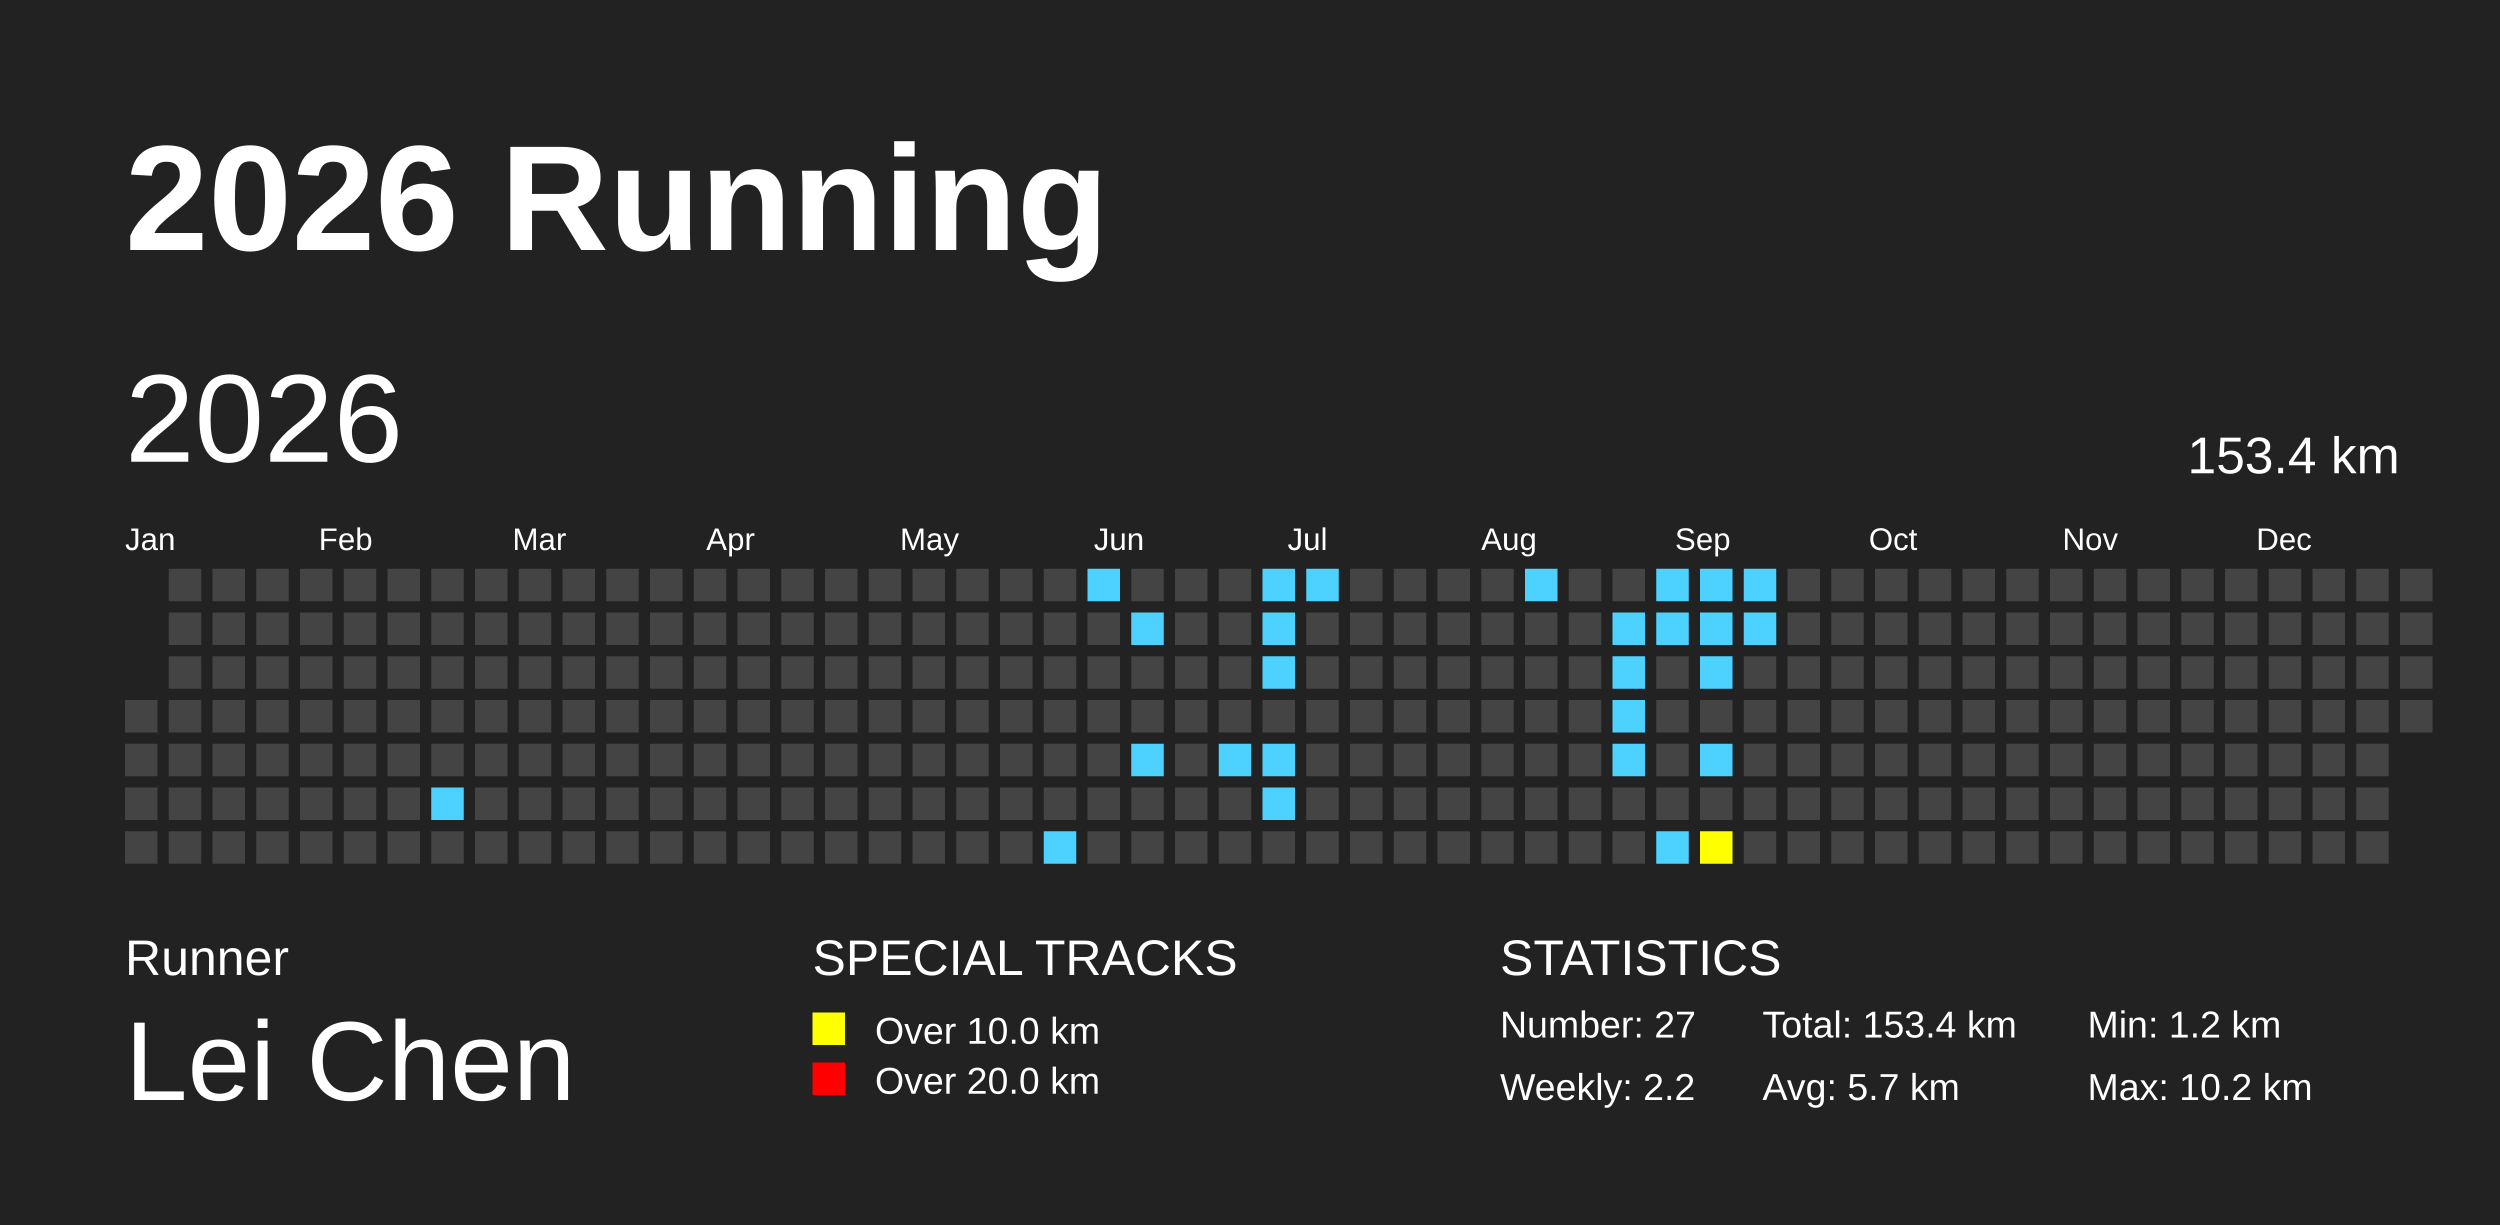
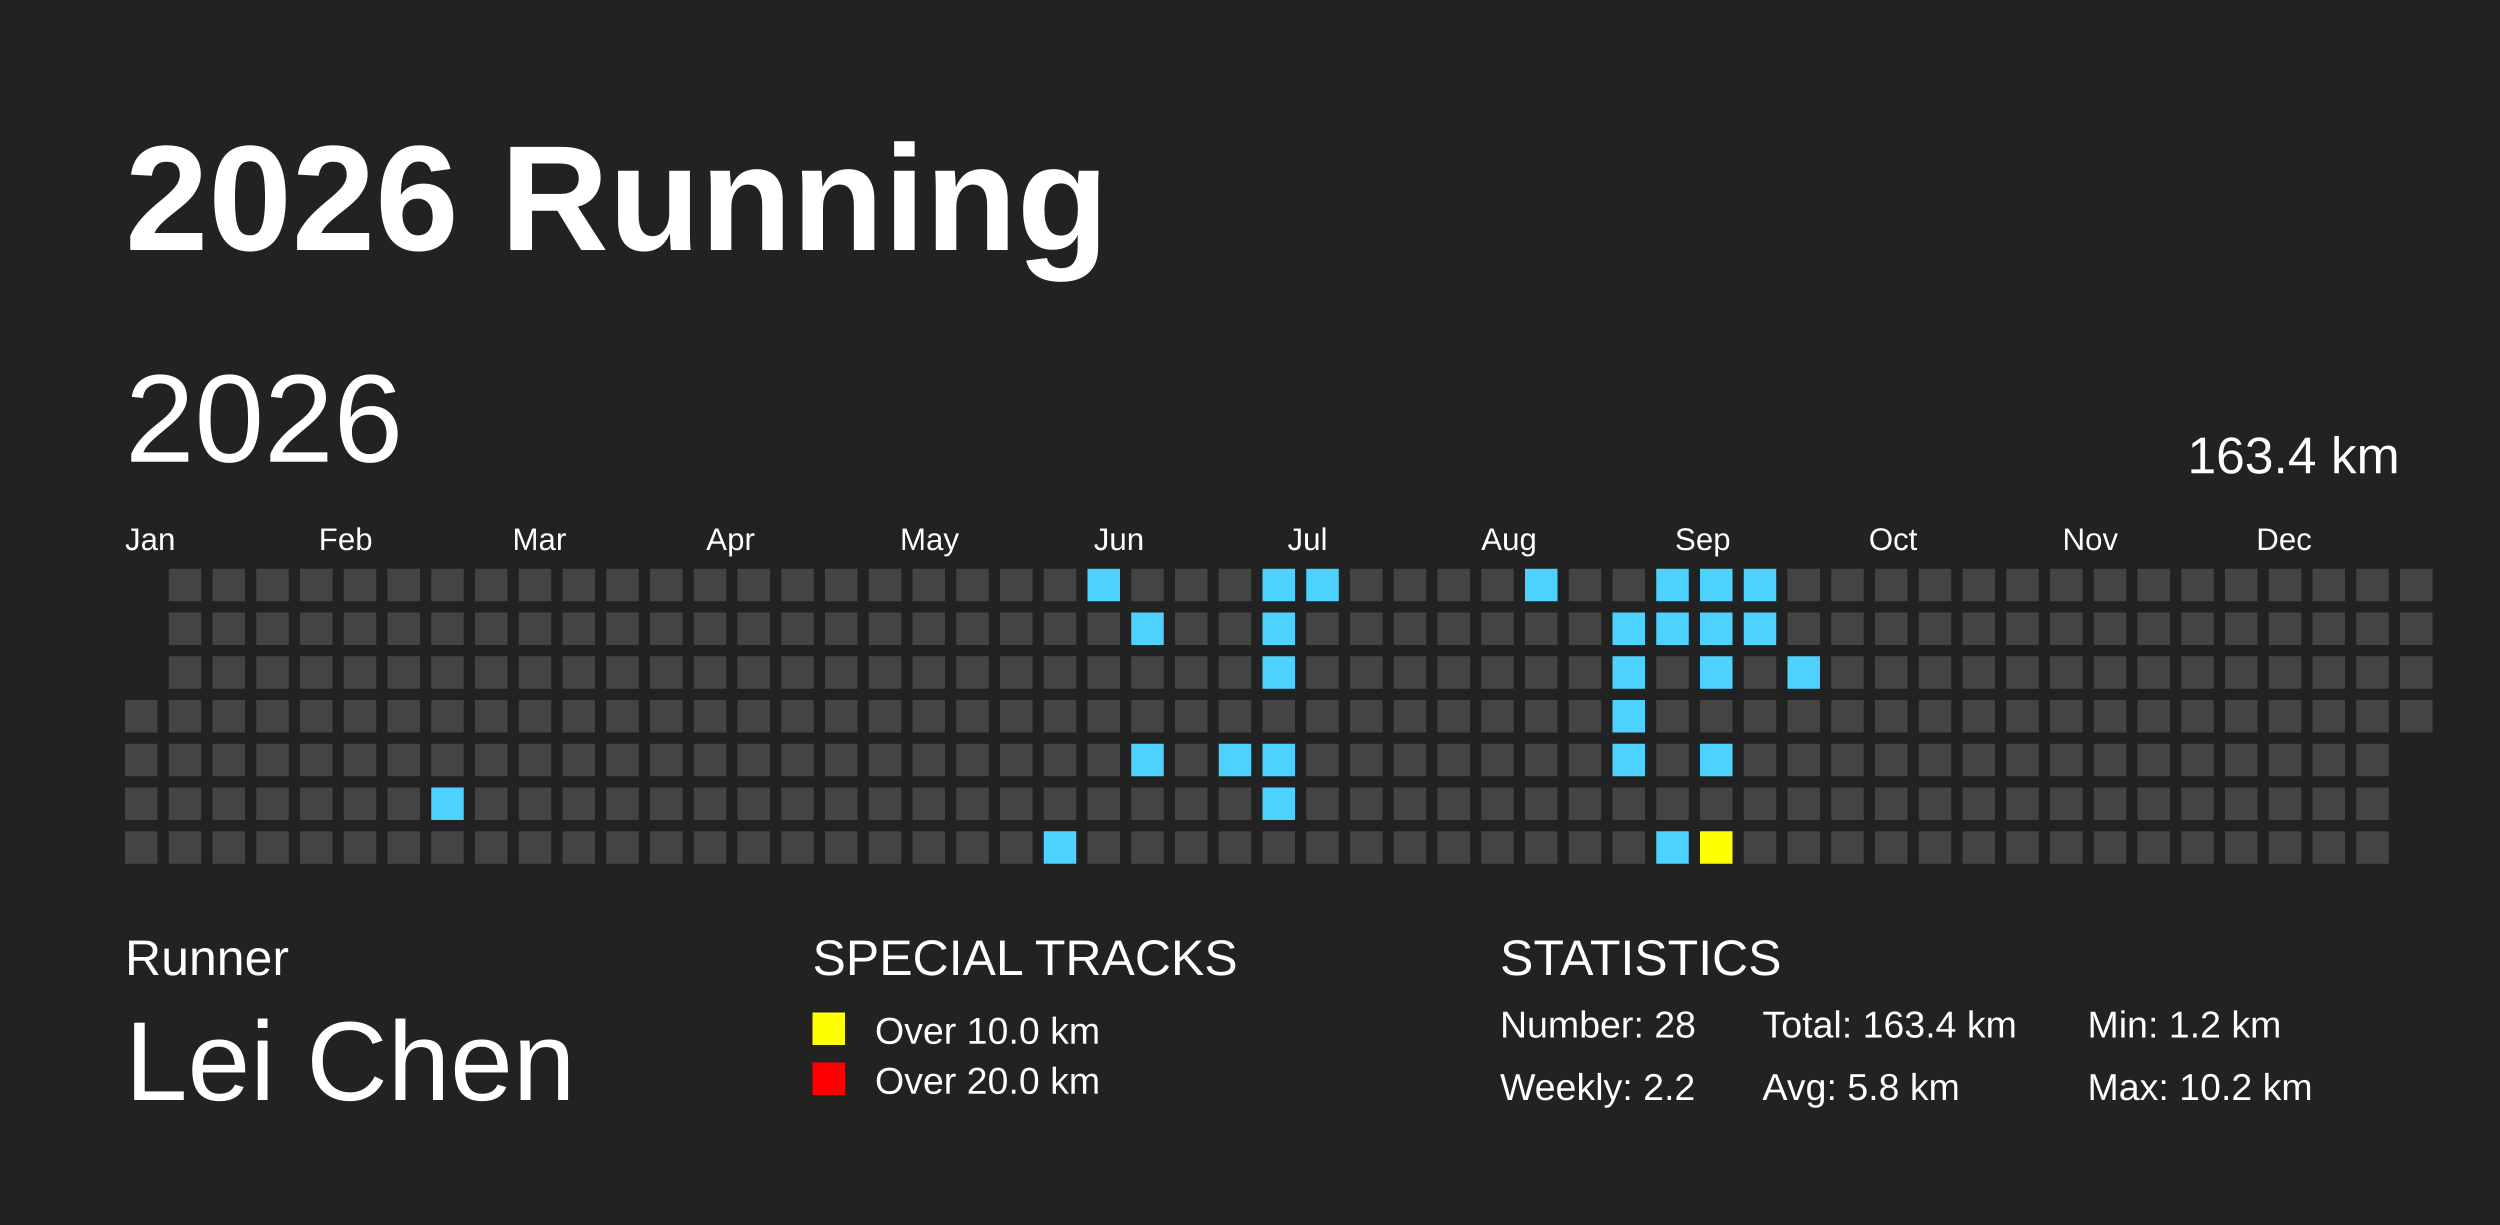
<svg xmlns="http://www.w3.org/2000/svg" baseProfile="full" height="98mm" version="1.1" viewBox="0,0,200,98" width="200mm">
  <defs />
  <rect fill="#222222" height="98" width="200" x="0" y="0" />
  <text fill="#FFFFFF" style="font-size:12px; font-family:Arial; font-weight:bold;" x="10" y="20">2026 Running</text>
  <text fill="#FFFFFF" style="font-size:4px; font-family:Arial" x="10" y="78">Runner</text>
  <text fill="#FFFFFF" style="font-size:9px; font-family:Arial" x="10" y="88">Lei Chen</text>
  <text fill="#FFFFFF" style="font-size:4px; font-family:Arial" x="65" y="78">SPECIAL TRACKS</text>
  <rect fill="yellow" height="2.6" width="2.6" x="65" y="81" />
  <text fill="#FFFFFF" style="font-size:3px; font-family:Arial" x="70" y="83.5">Over 10.0 km</text>
  <rect fill="red" height="2.6" width="2.6" x="65" y="85" />
  <text fill="#FFFFFF" style="font-size:3px; font-family:Arial" x="70" y="87.5">Over 20.0 km</text>
  <text fill="#FFFFFF" style="font-size:4px; font-family:Arial" x="120" y="78">STATISTICS</text>
-   <text fill="#FFFFFF" style="font-size:3px; font-family:Arial" x="120" y="83">Number: 27</text>
+   <text fill="#FFFFFF" style="font-size:3px; font-family:Arial" x="120" y="83">Number: 28</text>
  <text fill="#FFFFFF" style="font-size:3px; font-family:Arial" x="120" y="88">Weekly: 2.2</text>
-   <text fill="#FFFFFF" style="font-size:3px; font-family:Arial" x="141" y="83">Total: 153.4 km</text>
-   <text fill="#FFFFFF" style="font-size:3px; font-family:Arial" x="141" y="88">Avg: 5.7 km</text>
+   <text fill="#FFFFFF" style="font-size:3px; font-family:Arial" x="141" y="83">Total: 163.4 km</text>
+   <text fill="#FFFFFF" style="font-size:3px; font-family:Arial" x="141" y="88">Avg: 5.8 km</text>
  <text fill="#FFFFFF" style="font-size:3px; font-family:Arial" x="167" y="83">Min: 1.2 km</text>
  <text fill="#FFFFFF" style="font-size:3px; font-family:Arial" x="167" y="88">Max: 10.2 km</text>
  <text dominant-baseline="hanging" fill="#FFFFFF" style="font-size:10.0px; font-family:Arial;" x="10" y="30">2026</text>
-   <text dominant-baseline="hanging" fill="#FFFFFF" style="font-size:4.125px; font-family:Arial;" x="175" y="35">153.4 km</text>
+   <text dominant-baseline="hanging" fill="#FFFFFF" style="font-size:4.125px; font-family:Arial;" x="175" y="35">163.4 km</text>
  <text fill="#FFFFFF" style="font-size:2.5px; font-family:Arial" x="10.0" y="44">Jan</text>
  <text fill="#FFFFFF" style="font-size:2.5px; font-family:Arial" x="25.5" y="44">Feb</text>
  <text fill="#FFFFFF" style="font-size:2.5px; font-family:Arial" x="41.0" y="44">Mar</text>
  <text fill="#FFFFFF" style="font-size:2.5px; font-family:Arial" x="56.5" y="44">Apr</text>
  <text fill="#FFFFFF" style="font-size:2.5px; font-family:Arial" x="72.0" y="44">May</text>
  <text fill="#FFFFFF" style="font-size:2.5px; font-family:Arial" x="87.5" y="44">Jun</text>
  <text fill="#FFFFFF" style="font-size:2.5px; font-family:Arial" x="103.0" y="44">Jul</text>
  <text fill="#FFFFFF" style="font-size:2.5px; font-family:Arial" x="118.5" y="44">Aug</text>
  <text fill="#FFFFFF" style="font-size:2.5px; font-family:Arial" x="134.0" y="44">Sep</text>
  <text fill="#FFFFFF" style="font-size:2.5px; font-family:Arial" x="149.5" y="44">Oct</text>
  <text fill="#FFFFFF" style="font-size:2.5px; font-family:Arial" x="165.0" y="44">Nov</text>
  <text fill="#FFFFFF" style="font-size:2.5px; font-family:Arial" x="180.5" y="44">Dec</text>
  <rect fill="#444444" height="2.6" width="2.6" x="10.0" y="56.0" />
  <rect fill="#444444" height="2.6" width="2.6" x="10.0" y="59.5" />
  <rect fill="#444444" height="2.6" width="2.6" x="10.0" y="63.0" />
  <rect fill="#444444" height="2.6" width="2.6" x="10.0" y="66.5" />
  <rect fill="#444444" height="2.6" width="2.6" x="13.5" y="45.5" />
  <rect fill="#444444" height="2.6" width="2.6" x="13.5" y="49.0" />
  <rect fill="#444444" height="2.6" width="2.6" x="13.5" y="52.5" />
  <rect fill="#444444" height="2.6" width="2.6" x="13.5" y="56.0" />
  <rect fill="#444444" height="2.6" width="2.6" x="13.5" y="59.5" />
  <rect fill="#444444" height="2.6" width="2.6" x="13.5" y="63.0" />
  <rect fill="#444444" height="2.6" width="2.6" x="13.5" y="66.5" />
  <rect fill="#444444" height="2.6" width="2.6" x="17.0" y="45.5" />
  <rect fill="#444444" height="2.6" width="2.6" x="17.0" y="49.0" />
  <rect fill="#444444" height="2.6" width="2.6" x="17.0" y="52.5" />
  <rect fill="#444444" height="2.6" width="2.6" x="17.0" y="56.0" />
  <rect fill="#444444" height="2.6" width="2.6" x="17.0" y="59.5" />
  <rect fill="#444444" height="2.6" width="2.6" x="17.0" y="63.0" />
  <rect fill="#444444" height="2.6" width="2.6" x="17.0" y="66.5" />
  <rect fill="#444444" height="2.6" width="2.6" x="20.5" y="45.5" />
  <rect fill="#444444" height="2.6" width="2.6" x="20.5" y="49.0" />
  <rect fill="#444444" height="2.6" width="2.6" x="20.5" y="52.5" />
  <rect fill="#444444" height="2.6" width="2.6" x="20.5" y="56.0" />
  <rect fill="#444444" height="2.6" width="2.6" x="20.5" y="59.5" />
  <rect fill="#444444" height="2.6" width="2.6" x="20.5" y="63.0" />
  <rect fill="#444444" height="2.6" width="2.6" x="20.5" y="66.5" />
  <rect fill="#444444" height="2.6" width="2.6" x="24.0" y="45.5" />
  <rect fill="#444444" height="2.6" width="2.6" x="24.0" y="49.0" />
  <rect fill="#444444" height="2.6" width="2.6" x="24.0" y="52.5" />
  <rect fill="#444444" height="2.6" width="2.6" x="24.0" y="56.0" />
  <rect fill="#444444" height="2.6" width="2.6" x="24.0" y="59.5" />
  <rect fill="#444444" height="2.6" width="2.6" x="24.0" y="63.0" />
  <rect fill="#444444" height="2.6" width="2.6" x="24.0" y="66.5" />
  <rect fill="#444444" height="2.6" width="2.6" x="27.5" y="45.5" />
  <rect fill="#444444" height="2.6" width="2.6" x="27.5" y="49.0" />
  <rect fill="#444444" height="2.6" width="2.6" x="27.5" y="52.5" />
  <rect fill="#444444" height="2.6" width="2.6" x="27.5" y="56.0" />
  <rect fill="#444444" height="2.6" width="2.6" x="27.5" y="59.5" />
  <rect fill="#444444" height="2.6" width="2.6" x="27.5" y="63.0" />
  <rect fill="#444444" height="2.6" width="2.6" x="27.5" y="66.5" />
  <rect fill="#444444" height="2.6" width="2.6" x="31.0" y="45.5" />
  <rect fill="#444444" height="2.6" width="2.6" x="31.0" y="49.0" />
  <rect fill="#444444" height="2.6" width="2.6" x="31.0" y="52.5" />
  <rect fill="#444444" height="2.6" width="2.6" x="31.0" y="56.0" />
  <rect fill="#444444" height="2.6" width="2.6" x="31.0" y="59.5" />
  <rect fill="#444444" height="2.6" width="2.6" x="31.0" y="63.0" />
  <rect fill="#444444" height="2.6" width="2.6" x="31.0" y="66.5" />
  <rect fill="#444444" height="2.6" width="2.6" x="34.5" y="45.5" />
  <rect fill="#444444" height="2.6" width="2.6" x="34.5" y="49.0" />
  <rect fill="#444444" height="2.6" width="2.6" x="34.5" y="52.5" />
  <rect fill="#444444" height="2.6" width="2.6" x="34.5" y="56.0" />
  <rect fill="#444444" height="2.6" width="2.6" x="34.5" y="59.5" />
  <rect fill="#4DD2FF" height="2.6" width="2.6" x="34.5" y="63.0" />
  <rect fill="#444444" height="2.6" width="2.6" x="34.5" y="66.5" />
  <rect fill="#444444" height="2.6" width="2.6" x="38.0" y="45.5" />
  <rect fill="#444444" height="2.6" width="2.6" x="38.0" y="49.0" />
  <rect fill="#444444" height="2.6" width="2.6" x="38.0" y="52.5" />
  <rect fill="#444444" height="2.6" width="2.6" x="38.0" y="56.0" />
  <rect fill="#444444" height="2.6" width="2.6" x="38.0" y="59.5" />
  <rect fill="#444444" height="2.6" width="2.6" x="38.0" y="63.0" />
  <rect fill="#444444" height="2.6" width="2.6" x="38.0" y="66.5" />
  <rect fill="#444444" height="2.6" width="2.6" x="41.5" y="45.5" />
  <rect fill="#444444" height="2.6" width="2.6" x="41.5" y="49.0" />
  <rect fill="#444444" height="2.6" width="2.6" x="41.5" y="52.5" />
  <rect fill="#444444" height="2.6" width="2.6" x="41.5" y="56.0" />
  <rect fill="#444444" height="2.6" width="2.6" x="41.5" y="59.5" />
  <rect fill="#444444" height="2.6" width="2.6" x="41.5" y="63.0" />
  <rect fill="#444444" height="2.6" width="2.6" x="41.5" y="66.5" />
  <rect fill="#444444" height="2.6" width="2.6" x="45.0" y="45.5" />
  <rect fill="#444444" height="2.6" width="2.6" x="45.0" y="49.0" />
  <rect fill="#444444" height="2.6" width="2.6" x="45.0" y="52.5" />
  <rect fill="#444444" height="2.6" width="2.6" x="45.0" y="56.0" />
  <rect fill="#444444" height="2.6" width="2.6" x="45.0" y="59.5" />
  <rect fill="#444444" height="2.6" width="2.6" x="45.0" y="63.0" />
  <rect fill="#444444" height="2.6" width="2.6" x="45.0" y="66.5" />
  <rect fill="#444444" height="2.6" width="2.6" x="48.5" y="45.5" />
  <rect fill="#444444" height="2.6" width="2.6" x="48.5" y="49.0" />
  <rect fill="#444444" height="2.6" width="2.6" x="48.5" y="52.5" />
  <rect fill="#444444" height="2.6" width="2.6" x="48.5" y="56.0" />
  <rect fill="#444444" height="2.6" width="2.6" x="48.5" y="59.5" />
  <rect fill="#444444" height="2.6" width="2.6" x="48.5" y="63.0" />
  <rect fill="#444444" height="2.6" width="2.6" x="48.5" y="66.5" />
  <rect fill="#444444" height="2.6" width="2.6" x="52.0" y="45.5" />
  <rect fill="#444444" height="2.6" width="2.6" x="52.0" y="49.0" />
  <rect fill="#444444" height="2.6" width="2.6" x="52.0" y="52.5" />
  <rect fill="#444444" height="2.6" width="2.6" x="52.0" y="56.0" />
  <rect fill="#444444" height="2.6" width="2.6" x="52.0" y="59.5" />
  <rect fill="#444444" height="2.6" width="2.6" x="52.0" y="63.0" />
  <rect fill="#444444" height="2.6" width="2.6" x="52.0" y="66.5" />
  <rect fill="#444444" height="2.6" width="2.6" x="55.5" y="45.5" />
  <rect fill="#444444" height="2.6" width="2.6" x="55.5" y="49.0" />
  <rect fill="#444444" height="2.6" width="2.6" x="55.5" y="52.5" />
  <rect fill="#444444" height="2.6" width="2.6" x="55.5" y="56.0" />
  <rect fill="#444444" height="2.6" width="2.6" x="55.5" y="59.5" />
  <rect fill="#444444" height="2.6" width="2.6" x="55.5" y="63.0" />
  <rect fill="#444444" height="2.6" width="2.6" x="55.5" y="66.5" />
  <rect fill="#444444" height="2.6" width="2.6" x="59.0" y="45.5" />
  <rect fill="#444444" height="2.6" width="2.6" x="59.0" y="49.0" />
  <rect fill="#444444" height="2.6" width="2.6" x="59.0" y="52.5" />
  <rect fill="#444444" height="2.6" width="2.6" x="59.0" y="56.0" />
  <rect fill="#444444" height="2.6" width="2.6" x="59.0" y="59.5" />
  <rect fill="#444444" height="2.6" width="2.6" x="59.0" y="63.0" />
  <rect fill="#444444" height="2.6" width="2.6" x="59.0" y="66.5" />
  <rect fill="#444444" height="2.6" width="2.6" x="62.5" y="45.5" />
  <rect fill="#444444" height="2.6" width="2.6" x="62.5" y="49.0" />
  <rect fill="#444444" height="2.6" width="2.6" x="62.5" y="52.5" />
  <rect fill="#444444" height="2.6" width="2.6" x="62.5" y="56.0" />
  <rect fill="#444444" height="2.6" width="2.6" x="62.5" y="59.5" />
  <rect fill="#444444" height="2.6" width="2.6" x="62.5" y="63.0" />
  <rect fill="#444444" height="2.6" width="2.6" x="62.5" y="66.5" />
  <rect fill="#444444" height="2.6" width="2.6" x="66.0" y="45.5" />
  <rect fill="#444444" height="2.6" width="2.6" x="66.0" y="49.0" />
  <rect fill="#444444" height="2.6" width="2.6" x="66.0" y="52.5" />
  <rect fill="#444444" height="2.6" width="2.6" x="66.0" y="56.0" />
  <rect fill="#444444" height="2.6" width="2.6" x="66.0" y="59.5" />
  <rect fill="#444444" height="2.6" width="2.6" x="66.0" y="63.0" />
  <rect fill="#444444" height="2.6" width="2.6" x="66.0" y="66.5" />
  <rect fill="#444444" height="2.6" width="2.6" x="69.5" y="45.5" />
  <rect fill="#444444" height="2.6" width="2.6" x="69.5" y="49.0" />
  <rect fill="#444444" height="2.6" width="2.6" x="69.5" y="52.5" />
  <rect fill="#444444" height="2.6" width="2.6" x="69.5" y="56.0" />
  <rect fill="#444444" height="2.6" width="2.6" x="69.5" y="59.5" />
  <rect fill="#444444" height="2.6" width="2.6" x="69.5" y="63.0" />
  <rect fill="#444444" height="2.6" width="2.6" x="69.5" y="66.5" />
  <rect fill="#444444" height="2.6" width="2.6" x="73.0" y="45.5" />
  <rect fill="#444444" height="2.6" width="2.6" x="73.0" y="49.0" />
  <rect fill="#444444" height="2.6" width="2.6" x="73.0" y="52.5" />
  <rect fill="#444444" height="2.6" width="2.6" x="73.0" y="56.0" />
  <rect fill="#444444" height="2.6" width="2.6" x="73.0" y="59.5" />
  <rect fill="#444444" height="2.6" width="2.6" x="73.0" y="63.0" />
  <rect fill="#444444" height="2.6" width="2.6" x="73.0" y="66.5" />
  <rect fill="#444444" height="2.6" width="2.6" x="76.5" y="45.5" />
  <rect fill="#444444" height="2.6" width="2.6" x="76.5" y="49.0" />
  <rect fill="#444444" height="2.6" width="2.6" x="76.5" y="52.5" />
  <rect fill="#444444" height="2.6" width="2.6" x="76.5" y="56.0" />
  <rect fill="#444444" height="2.6" width="2.6" x="76.5" y="59.5" />
  <rect fill="#444444" height="2.6" width="2.6" x="76.5" y="63.0" />
  <rect fill="#444444" height="2.6" width="2.6" x="76.5" y="66.5" />
  <rect fill="#444444" height="2.6" width="2.6" x="80.0" y="45.5" />
  <rect fill="#444444" height="2.6" width="2.6" x="80.0" y="49.0" />
  <rect fill="#444444" height="2.6" width="2.6" x="80.0" y="52.5" />
  <rect fill="#444444" height="2.6" width="2.6" x="80.0" y="56.0" />
  <rect fill="#444444" height="2.6" width="2.6" x="80.0" y="59.5" />
  <rect fill="#444444" height="2.6" width="2.6" x="80.0" y="63.0" />
  <rect fill="#444444" height="2.6" width="2.6" x="80.0" y="66.5" />
  <rect fill="#444444" height="2.6" width="2.6" x="83.5" y="45.5" />
  <rect fill="#444444" height="2.6" width="2.6" x="83.5" y="49.0" />
  <rect fill="#444444" height="2.6" width="2.6" x="83.5" y="52.5" />
  <rect fill="#444444" height="2.6" width="2.6" x="83.5" y="56.0" />
  <rect fill="#444444" height="2.6" width="2.6" x="83.5" y="59.5" />
  <rect fill="#444444" height="2.6" width="2.6" x="83.5" y="63.0" />
  <rect fill="#4DD2FF" height="2.6" width="2.6" x="83.5" y="66.5" />
  <rect fill="#4DD2FF" height="2.6" width="2.6" x="87.0" y="45.5" />
  <rect fill="#444444" height="2.6" width="2.6" x="87.0" y="49.0" />
  <rect fill="#444444" height="2.6" width="2.6" x="87.0" y="52.5" />
  <rect fill="#444444" height="2.6" width="2.6" x="87.0" y="56.0" />
  <rect fill="#444444" height="2.6" width="2.6" x="87.0" y="59.5" />
  <rect fill="#444444" height="2.6" width="2.6" x="87.0" y="63.0" />
  <rect fill="#444444" height="2.6" width="2.6" x="87.0" y="66.5" />
  <rect fill="#444444" height="2.6" width="2.6" x="90.5" y="45.5" />
  <rect fill="#4DD2FF" height="2.6" width="2.6" x="90.5" y="49.0" />
  <rect fill="#444444" height="2.6" width="2.6" x="90.5" y="52.5" />
  <rect fill="#444444" height="2.6" width="2.6" x="90.5" y="56.0" />
  <rect fill="#4DD2FF" height="2.6" width="2.6" x="90.5" y="59.5" />
  <rect fill="#444444" height="2.6" width="2.6" x="90.5" y="63.0" />
  <rect fill="#444444" height="2.6" width="2.6" x="90.5" y="66.5" />
  <rect fill="#444444" height="2.6" width="2.6" x="94.0" y="45.5" />
  <rect fill="#444444" height="2.6" width="2.6" x="94.0" y="49.0" />
  <rect fill="#444444" height="2.6" width="2.6" x="94.0" y="52.5" />
  <rect fill="#444444" height="2.6" width="2.6" x="94.0" y="56.0" />
  <rect fill="#444444" height="2.6" width="2.6" x="94.0" y="59.5" />
  <rect fill="#444444" height="2.6" width="2.6" x="94.0" y="63.0" />
  <rect fill="#444444" height="2.6" width="2.6" x="94.0" y="66.5" />
  <rect fill="#444444" height="2.6" width="2.6" x="97.5" y="45.5" />
  <rect fill="#444444" height="2.6" width="2.6" x="97.5" y="49.0" />
  <rect fill="#444444" height="2.6" width="2.6" x="97.5" y="52.5" />
  <rect fill="#444444" height="2.6" width="2.6" x="97.5" y="56.0" />
  <rect fill="#4DD2FF" height="2.6" width="2.6" x="97.5" y="59.5" />
  <rect fill="#444444" height="2.6" width="2.6" x="97.5" y="63.0" />
  <rect fill="#444444" height="2.6" width="2.6" x="97.5" y="66.5" />
  <rect fill="#4DD2FF" height="2.6" width="2.6" x="101.0" y="45.5" />
  <rect fill="#4DD2FF" height="2.6" width="2.6" x="101.0" y="49.0" />
  <rect fill="#4DD2FF" height="2.6" width="2.6" x="101.0" y="52.5" />
  <rect fill="#444444" height="2.6" width="2.6" x="101.0" y="56.0" />
  <rect fill="#4DD2FF" height="2.6" width="2.6" x="101.0" y="59.5" />
  <rect fill="#4DD2FF" height="2.6" width="2.6" x="101.0" y="63.0" />
  <rect fill="#444444" height="2.6" width="2.6" x="101.0" y="66.5" />
  <rect fill="#4DD2FF" height="2.6" width="2.6" x="104.5" y="45.5" />
  <rect fill="#444444" height="2.6" width="2.6" x="104.5" y="49.0" />
  <rect fill="#444444" height="2.6" width="2.6" x="104.5" y="52.5" />
  <rect fill="#444444" height="2.6" width="2.6" x="104.5" y="56.0" />
  <rect fill="#444444" height="2.6" width="2.6" x="104.5" y="59.5" />
  <rect fill="#444444" height="2.6" width="2.6" x="104.5" y="63.0" />
  <rect fill="#444444" height="2.6" width="2.6" x="104.5" y="66.5" />
  <rect fill="#444444" height="2.6" width="2.6" x="108.0" y="45.5" />
  <rect fill="#444444" height="2.6" width="2.6" x="108.0" y="49.0" />
  <rect fill="#444444" height="2.6" width="2.6" x="108.0" y="52.5" />
  <rect fill="#444444" height="2.6" width="2.6" x="108.0" y="56.0" />
  <rect fill="#444444" height="2.6" width="2.6" x="108.0" y="59.5" />
  <rect fill="#444444" height="2.6" width="2.6" x="108.0" y="63.0" />
  <rect fill="#444444" height="2.6" width="2.6" x="108.0" y="66.5" />
  <rect fill="#444444" height="2.6" width="2.6" x="111.5" y="45.5" />
  <rect fill="#444444" height="2.6" width="2.6" x="111.5" y="49.0" />
  <rect fill="#444444" height="2.6" width="2.6" x="111.5" y="52.5" />
  <rect fill="#444444" height="2.6" width="2.6" x="111.5" y="56.0" />
  <rect fill="#444444" height="2.6" width="2.6" x="111.5" y="59.5" />
  <rect fill="#444444" height="2.6" width="2.6" x="111.5" y="63.0" />
  <rect fill="#444444" height="2.6" width="2.6" x="111.5" y="66.5" />
  <rect fill="#444444" height="2.6" width="2.6" x="115.0" y="45.5" />
  <rect fill="#444444" height="2.6" width="2.6" x="115.0" y="49.0" />
  <rect fill="#444444" height="2.6" width="2.6" x="115.0" y="52.5" />
  <rect fill="#444444" height="2.6" width="2.6" x="115.0" y="56.0" />
  <rect fill="#444444" height="2.6" width="2.6" x="115.0" y="59.5" />
  <rect fill="#444444" height="2.6" width="2.6" x="115.0" y="63.0" />
  <rect fill="#444444" height="2.6" width="2.6" x="115.0" y="66.5" />
  <rect fill="#444444" height="2.6" width="2.6" x="118.5" y="45.5" />
  <rect fill="#444444" height="2.6" width="2.6" x="118.5" y="49.0" />
  <rect fill="#444444" height="2.6" width="2.6" x="118.5" y="52.5" />
  <rect fill="#444444" height="2.6" width="2.6" x="118.5" y="56.0" />
  <rect fill="#444444" height="2.6" width="2.6" x="118.5" y="59.5" />
  <rect fill="#444444" height="2.6" width="2.6" x="118.5" y="63.0" />
  <rect fill="#444444" height="2.6" width="2.6" x="118.5" y="66.5" />
  <rect fill="#4DD2FF" height="2.6" width="2.6" x="122.0" y="45.5" />
  <rect fill="#444444" height="2.6" width="2.6" x="122.0" y="49.0" />
  <rect fill="#444444" height="2.6" width="2.6" x="122.0" y="52.5" />
  <rect fill="#444444" height="2.6" width="2.6" x="122.0" y="56.0" />
  <rect fill="#444444" height="2.6" width="2.6" x="122.0" y="59.5" />
  <rect fill="#444444" height="2.6" width="2.6" x="122.0" y="63.0" />
  <rect fill="#444444" height="2.6" width="2.6" x="122.0" y="66.5" />
  <rect fill="#444444" height="2.6" width="2.6" x="125.5" y="45.5" />
  <rect fill="#444444" height="2.6" width="2.6" x="125.5" y="49.0" />
  <rect fill="#444444" height="2.6" width="2.6" x="125.5" y="52.5" />
  <rect fill="#444444" height="2.6" width="2.6" x="125.5" y="56.0" />
  <rect fill="#444444" height="2.6" width="2.6" x="125.5" y="59.5" />
  <rect fill="#444444" height="2.6" width="2.6" x="125.5" y="63.0" />
  <rect fill="#444444" height="2.6" width="2.6" x="125.5" y="66.5" />
  <rect fill="#444444" height="2.6" width="2.6" x="129.0" y="45.5" />
  <rect fill="#4DD2FF" height="2.6" width="2.6" x="129.0" y="49.0" />
  <rect fill="#4DD2FF" height="2.6" width="2.6" x="129.0" y="52.5" />
  <rect fill="#4DD2FF" height="2.6" width="2.6" x="129.0" y="56.0" />
  <rect fill="#4DD2FF" height="2.6" width="2.6" x="129.0" y="59.5" />
  <rect fill="#444444" height="2.6" width="2.6" x="129.0" y="63.0" />
  <rect fill="#444444" height="2.6" width="2.6" x="129.0" y="66.5" />
  <rect fill="#4DD2FF" height="2.6" width="2.6" x="132.5" y="45.5" />
  <rect fill="#4DD2FF" height="2.6" width="2.6" x="132.5" y="49.0" />
  <rect fill="#444444" height="2.6" width="2.6" x="132.5" y="52.5" />
  <rect fill="#444444" height="2.6" width="2.6" x="132.5" y="56.0" />
  <rect fill="#444444" height="2.6" width="2.6" x="132.5" y="59.5" />
  <rect fill="#444444" height="2.6" width="2.6" x="132.5" y="63.0" />
  <rect fill="#4DD2FF" height="2.6" width="2.6" x="132.5" y="66.5" />
  <rect fill="#4DD2FF" height="2.6" width="2.6" x="136.0" y="45.5" />
  <rect fill="#4DD2FF" height="2.6" width="2.6" x="136.0" y="49.0" />
  <rect fill="#4DD2FF" height="2.6" width="2.6" x="136.0" y="52.5" />
  <rect fill="#444444" height="2.6" width="2.6" x="136.0" y="56.0" />
  <rect fill="#4DD2FF" height="2.6" width="2.6" x="136.0" y="59.5" />
  <rect fill="#444444" height="2.6" width="2.6" x="136.0" y="63.0" />
  <rect fill="yellow" height="2.6" width="2.6" x="136.0" y="66.5" />
  <rect fill="#4DD2FF" height="2.6" width="2.6" x="139.5" y="45.5" />
  <rect fill="#4DD2FF" height="2.6" width="2.6" x="139.5" y="49.0" />
  <rect fill="#444444" height="2.6" width="2.6" x="139.5" y="52.5" />
  <rect fill="#444444" height="2.6" width="2.6" x="139.5" y="56.0" />
  <rect fill="#444444" height="2.6" width="2.6" x="139.5" y="59.5" />
  <rect fill="#444444" height="2.6" width="2.6" x="139.5" y="63.0" />
  <rect fill="#444444" height="2.6" width="2.6" x="139.5" y="66.5" />
  <rect fill="#444444" height="2.6" width="2.6" x="143.0" y="45.5" />
  <rect fill="#444444" height="2.6" width="2.6" x="143.0" y="49.0" />
-   <rect fill="#444444" height="2.6" width="2.6" x="143.0" y="52.5" />
+   <rect fill="#4DD2FF" height="2.6" width="2.6" x="143.0" y="52.5" />
  <rect fill="#444444" height="2.6" width="2.6" x="143.0" y="56.0" />
  <rect fill="#444444" height="2.6" width="2.6" x="143.0" y="59.5" />
  <rect fill="#444444" height="2.6" width="2.6" x="143.0" y="63.0" />
  <rect fill="#444444" height="2.6" width="2.6" x="143.0" y="66.5" />
  <rect fill="#444444" height="2.6" width="2.6" x="146.5" y="45.5" />
  <rect fill="#444444" height="2.6" width="2.6" x="146.5" y="49.0" />
  <rect fill="#444444" height="2.6" width="2.6" x="146.5" y="52.5" />
  <rect fill="#444444" height="2.6" width="2.6" x="146.5" y="56.0" />
  <rect fill="#444444" height="2.6" width="2.6" x="146.5" y="59.5" />
  <rect fill="#444444" height="2.6" width="2.6" x="146.5" y="63.0" />
  <rect fill="#444444" height="2.6" width="2.6" x="146.5" y="66.5" />
  <rect fill="#444444" height="2.6" width="2.6" x="150.0" y="45.5" />
  <rect fill="#444444" height="2.6" width="2.6" x="150.0" y="49.0" />
  <rect fill="#444444" height="2.6" width="2.6" x="150.0" y="52.5" />
  <rect fill="#444444" height="2.6" width="2.6" x="150.0" y="56.0" />
  <rect fill="#444444" height="2.6" width="2.6" x="150.0" y="59.5" />
  <rect fill="#444444" height="2.6" width="2.6" x="150.0" y="63.0" />
  <rect fill="#444444" height="2.6" width="2.6" x="150.0" y="66.5" />
  <rect fill="#444444" height="2.6" width="2.6" x="153.5" y="45.5" />
  <rect fill="#444444" height="2.6" width="2.6" x="153.5" y="49.0" />
  <rect fill="#444444" height="2.6" width="2.6" x="153.5" y="52.5" />
  <rect fill="#444444" height="2.6" width="2.6" x="153.5" y="56.0" />
  <rect fill="#444444" height="2.6" width="2.6" x="153.5" y="59.5" />
  <rect fill="#444444" height="2.6" width="2.6" x="153.5" y="63.0" />
  <rect fill="#444444" height="2.6" width="2.6" x="153.5" y="66.5" />
  <rect fill="#444444" height="2.6" width="2.6" x="157.0" y="45.5" />
  <rect fill="#444444" height="2.6" width="2.6" x="157.0" y="49.0" />
  <rect fill="#444444" height="2.6" width="2.6" x="157.0" y="52.5" />
  <rect fill="#444444" height="2.6" width="2.6" x="157.0" y="56.0" />
  <rect fill="#444444" height="2.6" width="2.6" x="157.0" y="59.5" />
  <rect fill="#444444" height="2.6" width="2.6" x="157.0" y="63.0" />
  <rect fill="#444444" height="2.6" width="2.6" x="157.0" y="66.5" />
  <rect fill="#444444" height="2.6" width="2.6" x="160.5" y="45.5" />
  <rect fill="#444444" height="2.6" width="2.6" x="160.5" y="49.0" />
  <rect fill="#444444" height="2.6" width="2.6" x="160.5" y="52.5" />
  <rect fill="#444444" height="2.6" width="2.6" x="160.5" y="56.0" />
  <rect fill="#444444" height="2.6" width="2.6" x="160.5" y="59.5" />
  <rect fill="#444444" height="2.6" width="2.6" x="160.5" y="63.0" />
  <rect fill="#444444" height="2.6" width="2.6" x="160.5" y="66.5" />
  <rect fill="#444444" height="2.6" width="2.6" x="164.0" y="45.5" />
  <rect fill="#444444" height="2.6" width="2.6" x="164.0" y="49.0" />
  <rect fill="#444444" height="2.6" width="2.6" x="164.0" y="52.5" />
  <rect fill="#444444" height="2.6" width="2.6" x="164.0" y="56.0" />
  <rect fill="#444444" height="2.6" width="2.6" x="164.0" y="59.5" />
  <rect fill="#444444" height="2.6" width="2.6" x="164.0" y="63.0" />
  <rect fill="#444444" height="2.6" width="2.6" x="164.0" y="66.5" />
  <rect fill="#444444" height="2.6" width="2.6" x="167.5" y="45.5" />
  <rect fill="#444444" height="2.6" width="2.6" x="167.5" y="49.0" />
  <rect fill="#444444" height="2.6" width="2.6" x="167.5" y="52.5" />
  <rect fill="#444444" height="2.6" width="2.6" x="167.5" y="56.0" />
  <rect fill="#444444" height="2.6" width="2.6" x="167.5" y="59.5" />
  <rect fill="#444444" height="2.6" width="2.6" x="167.5" y="63.0" />
  <rect fill="#444444" height="2.6" width="2.6" x="167.5" y="66.5" />
  <rect fill="#444444" height="2.6" width="2.6" x="171.0" y="45.5" />
  <rect fill="#444444" height="2.6" width="2.6" x="171.0" y="49.0" />
  <rect fill="#444444" height="2.6" width="2.6" x="171.0" y="52.5" />
  <rect fill="#444444" height="2.6" width="2.6" x="171.0" y="56.0" />
  <rect fill="#444444" height="2.6" width="2.6" x="171.0" y="59.5" />
  <rect fill="#444444" height="2.6" width="2.6" x="171.0" y="63.0" />
  <rect fill="#444444" height="2.6" width="2.6" x="171.0" y="66.5" />
  <rect fill="#444444" height="2.6" width="2.6" x="174.5" y="45.5" />
  <rect fill="#444444" height="2.6" width="2.6" x="174.5" y="49.0" />
  <rect fill="#444444" height="2.6" width="2.6" x="174.5" y="52.5" />
  <rect fill="#444444" height="2.6" width="2.6" x="174.5" y="56.0" />
  <rect fill="#444444" height="2.6" width="2.6" x="174.5" y="59.5" />
  <rect fill="#444444" height="2.6" width="2.6" x="174.5" y="63.0" />
  <rect fill="#444444" height="2.6" width="2.6" x="174.5" y="66.5" />
  <rect fill="#444444" height="2.6" width="2.6" x="178.0" y="45.5" />
  <rect fill="#444444" height="2.6" width="2.6" x="178.0" y="49.0" />
  <rect fill="#444444" height="2.6" width="2.6" x="178.0" y="52.5" />
  <rect fill="#444444" height="2.6" width="2.6" x="178.0" y="56.0" />
  <rect fill="#444444" height="2.6" width="2.6" x="178.0" y="59.5" />
  <rect fill="#444444" height="2.6" width="2.6" x="178.0" y="63.0" />
  <rect fill="#444444" height="2.6" width="2.6" x="178.0" y="66.5" />
  <rect fill="#444444" height="2.6" width="2.6" x="181.5" y="45.5" />
  <rect fill="#444444" height="2.6" width="2.6" x="181.5" y="49.0" />
  <rect fill="#444444" height="2.6" width="2.6" x="181.5" y="52.5" />
  <rect fill="#444444" height="2.6" width="2.6" x="181.5" y="56.0" />
  <rect fill="#444444" height="2.6" width="2.6" x="181.5" y="59.5" />
  <rect fill="#444444" height="2.6" width="2.6" x="181.5" y="63.0" />
  <rect fill="#444444" height="2.6" width="2.6" x="181.5" y="66.5" />
  <rect fill="#444444" height="2.6" width="2.6" x="185.0" y="45.5" />
  <rect fill="#444444" height="2.6" width="2.6" x="185.0" y="49.0" />
  <rect fill="#444444" height="2.6" width="2.6" x="185.0" y="52.5" />
  <rect fill="#444444" height="2.6" width="2.6" x="185.0" y="56.0" />
  <rect fill="#444444" height="2.6" width="2.6" x="185.0" y="59.5" />
  <rect fill="#444444" height="2.6" width="2.6" x="185.0" y="63.0" />
  <rect fill="#444444" height="2.6" width="2.6" x="185.0" y="66.5" />
  <rect fill="#444444" height="2.6" width="2.6" x="188.5" y="45.5" />
  <rect fill="#444444" height="2.6" width="2.6" x="188.5" y="49.0" />
  <rect fill="#444444" height="2.6" width="2.6" x="188.5" y="52.5" />
  <rect fill="#444444" height="2.6" width="2.6" x="188.5" y="56.0" />
  <rect fill="#444444" height="2.6" width="2.6" x="188.5" y="59.5" />
  <rect fill="#444444" height="2.6" width="2.6" x="188.5" y="63.0" />
  <rect fill="#444444" height="2.6" width="2.6" x="188.5" y="66.5" />
  <rect fill="#444444" height="2.6" width="2.6" x="192.0" y="45.5" />
  <rect fill="#444444" height="2.6" width="2.6" x="192.0" y="49.0" />
  <rect fill="#444444" height="2.6" width="2.6" x="192.0" y="52.5" />
  <rect fill="#444444" height="2.6" width="2.6" x="192.0" y="56.0" />
</svg>
